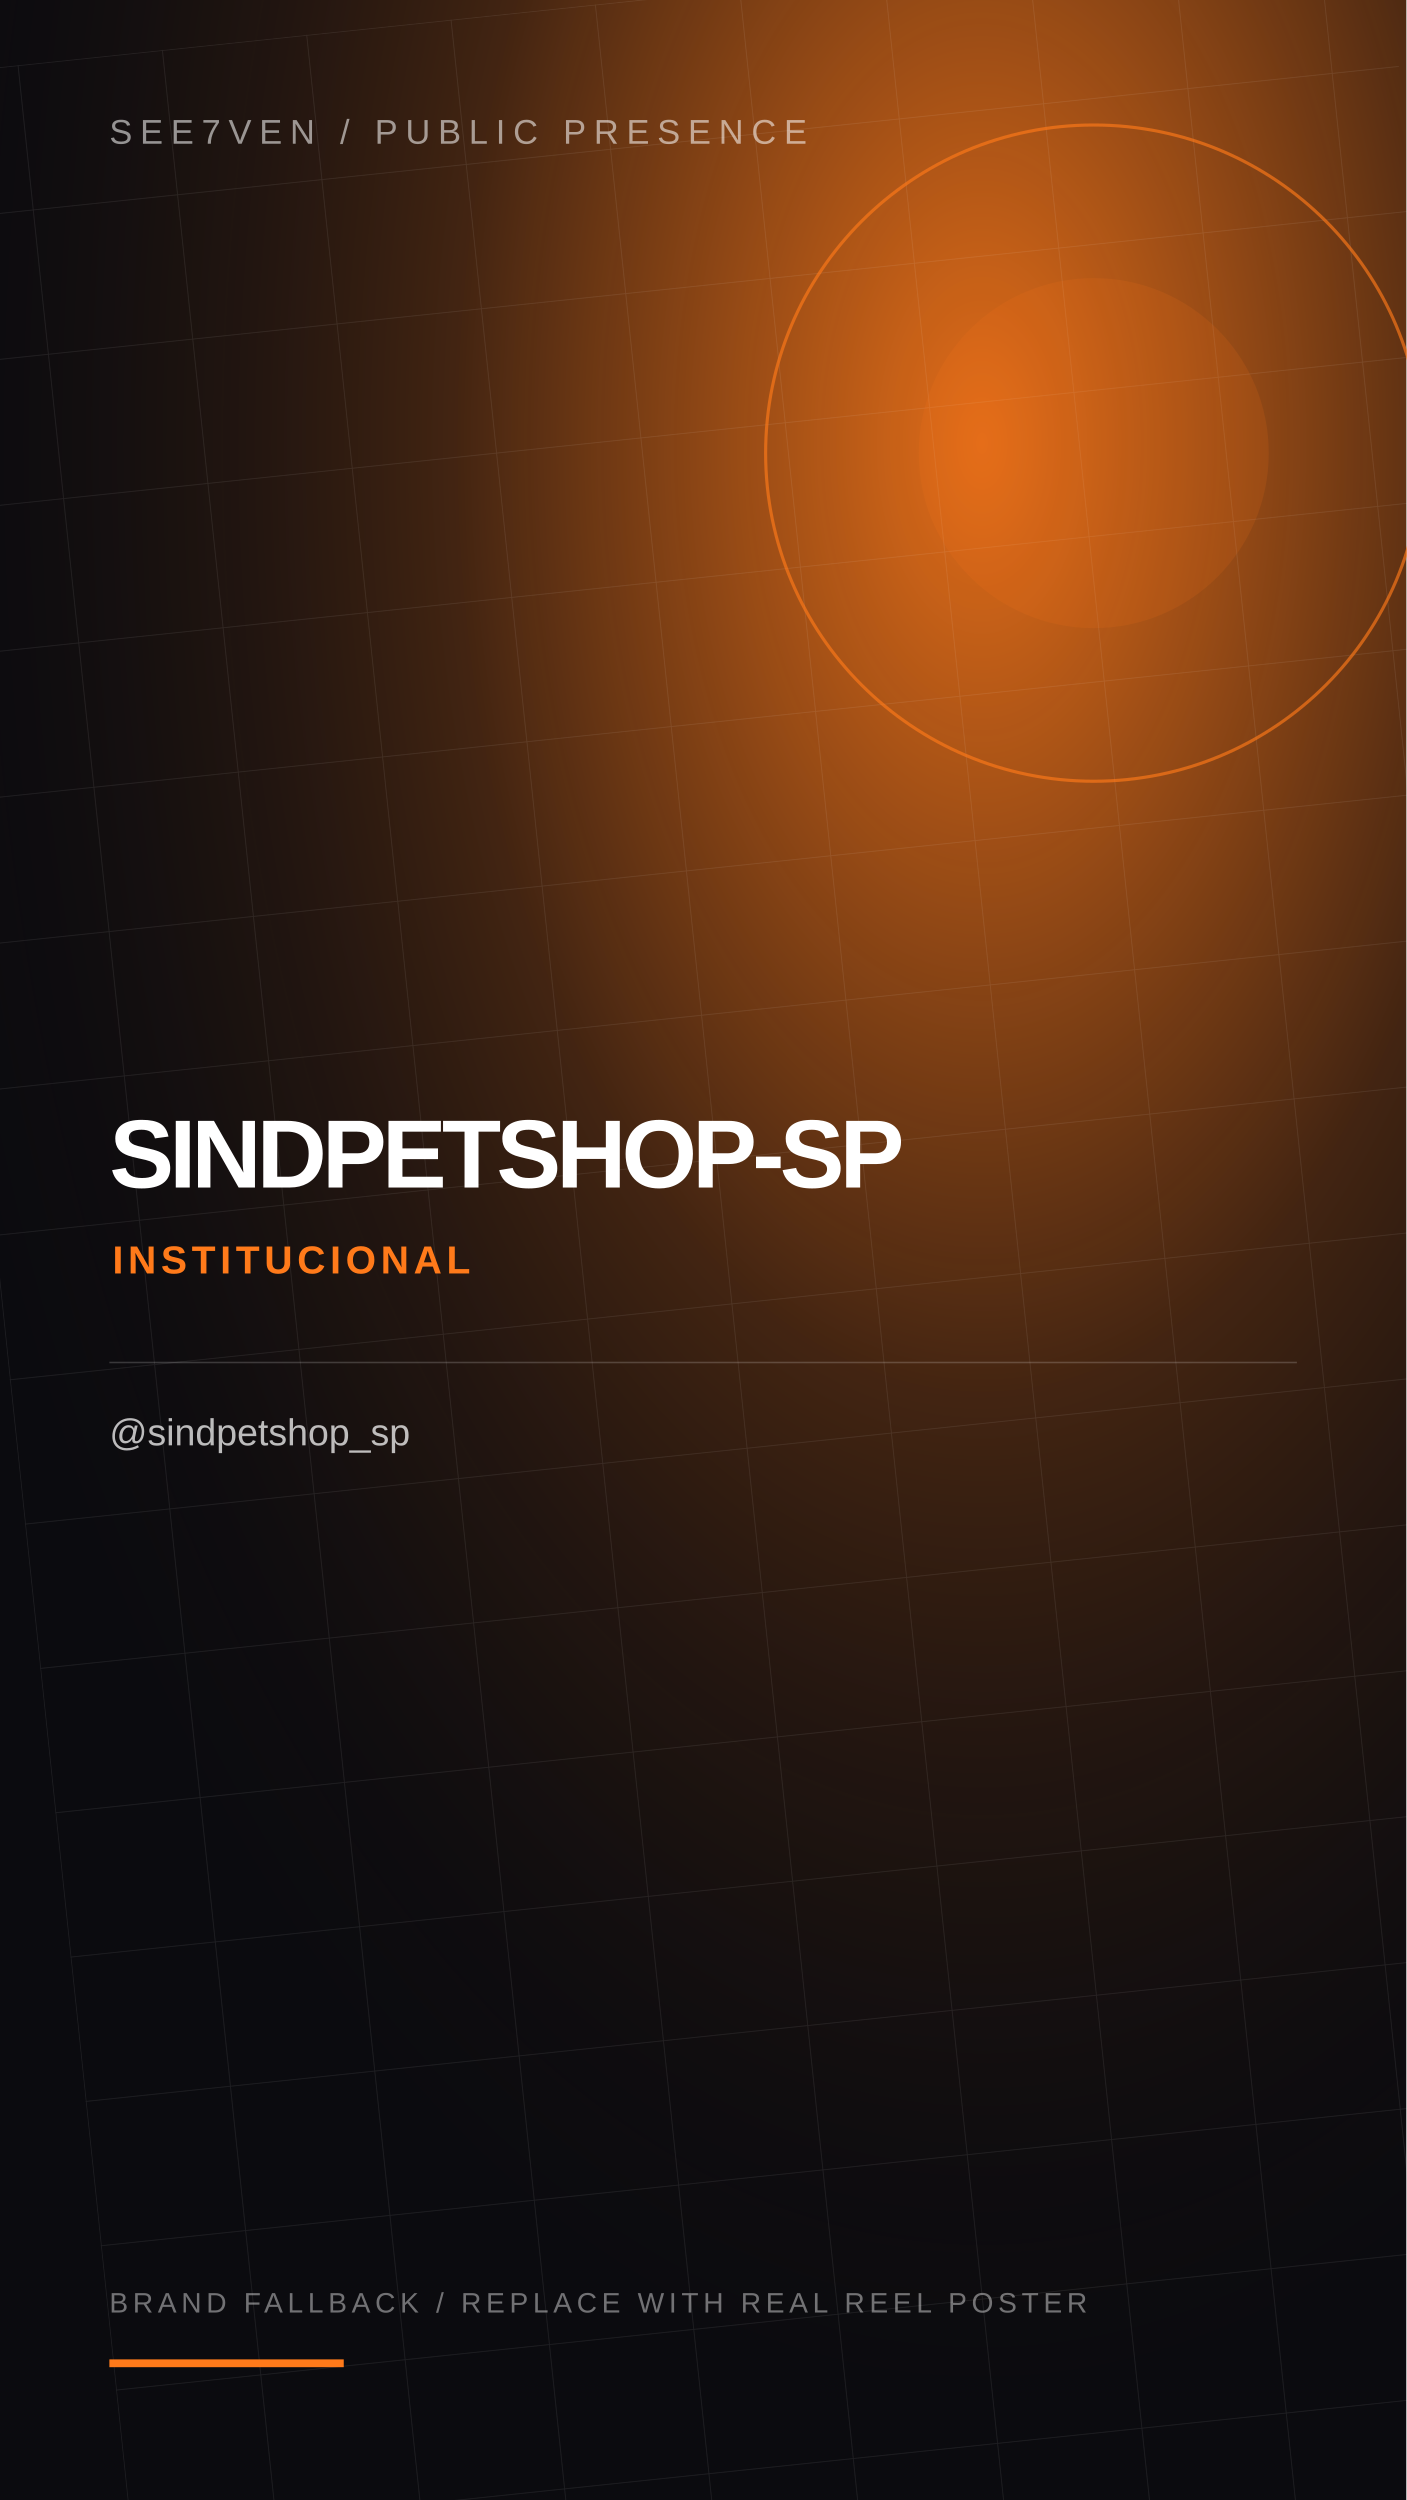
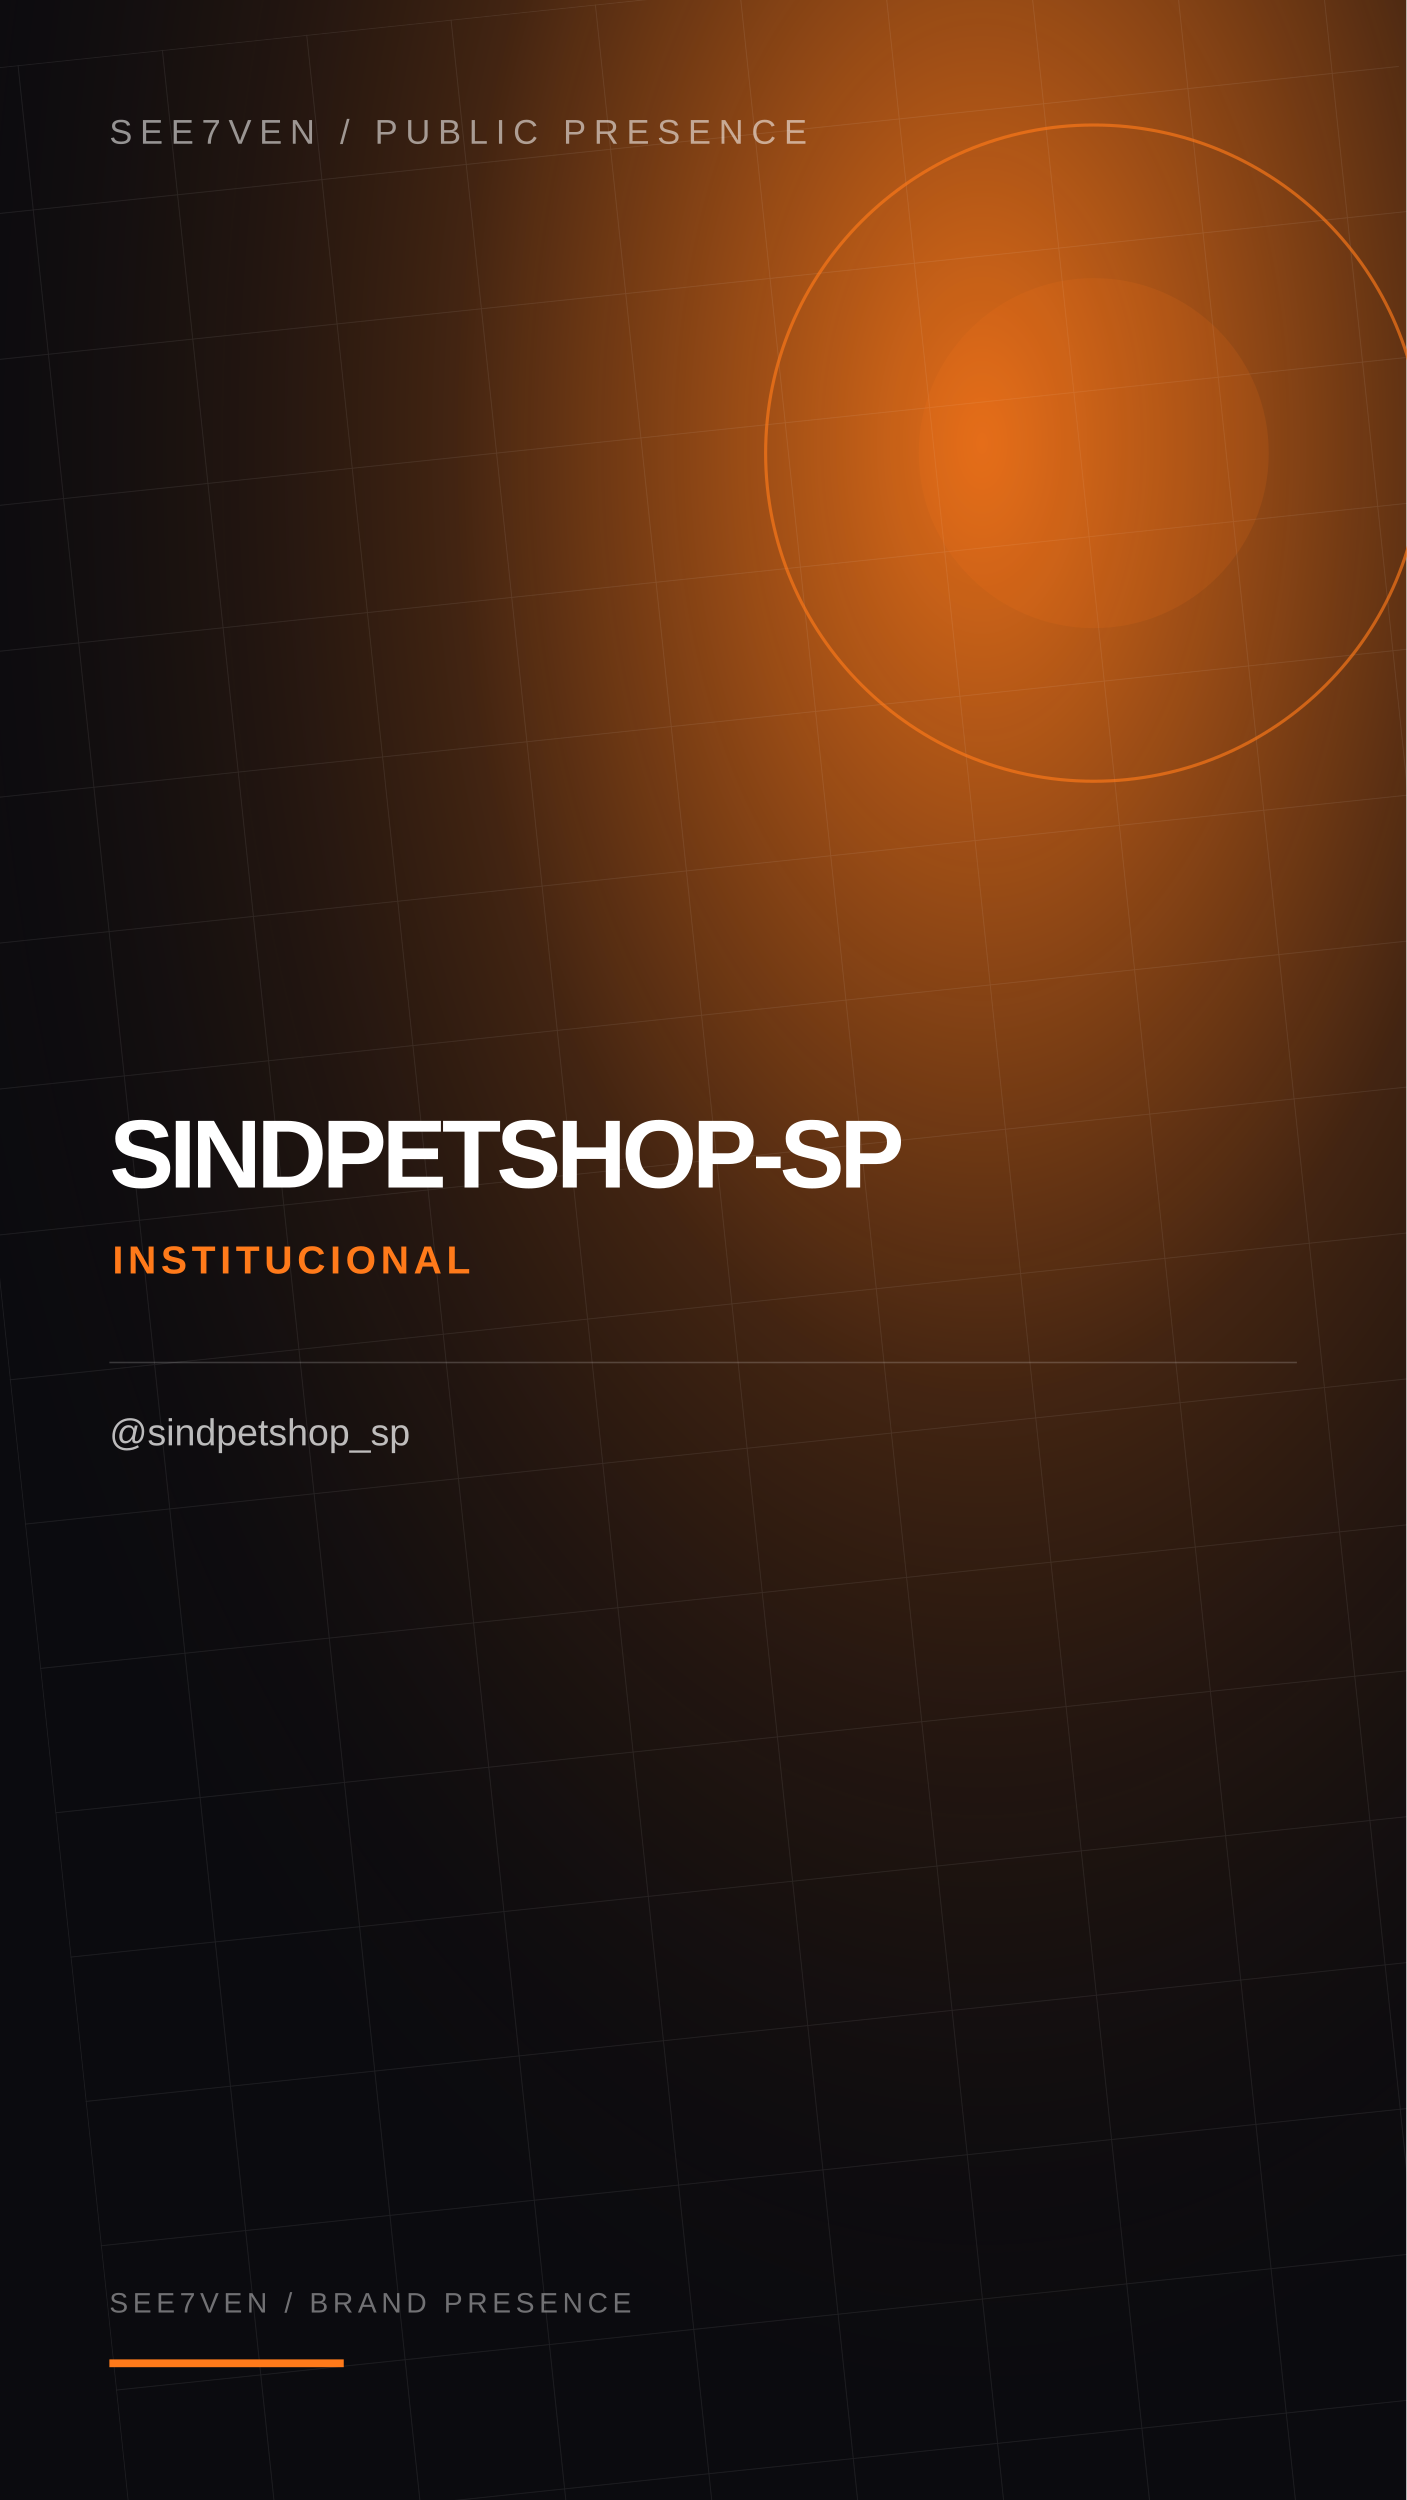
<svg xmlns="http://www.w3.org/2000/svg" width="900" height="1600" viewBox="0 0 900 1600">
  <defs>
    <radialGradient id="g" cx="70%" cy="18%" r="80%">
      <stop offset="0" stop-color="#ff7a1a" stop-opacity=".88" />
      <stop offset=".48" stop-color="#ff7a1a" stop-opacity=".22" />
      <stop offset="1" stop-color="#09090c" stop-opacity="0" />
    </radialGradient>
    <pattern id="p" width="86" height="86" patternUnits="userSpaceOnUse">
      <path d="M86 0H0V86" fill="none" stroke="#fff" stroke-opacity=".08" stroke-width="1" />
    </pattern>
  </defs>
  <rect width="900" height="1600" fill="#0b0b0f" />
  <rect width="900" height="1600" fill="url(#g)" />
  <rect width="900" height="1600" fill="url(#p)" transform="rotate(-6 450 800) scale(1.08)" />
  <circle cx="700" cy="290" r="210" fill="none" stroke="#ff7a1a" stroke-width="2" stroke-opacity=".65" />
  <circle cx="700" cy="290" r="112" fill="#ff7a1a" fill-opacity=".13" />
  <text x="70" y="92" fill="#fff" fill-opacity=".55" font-family="Arial,Helvetica,sans-serif" font-size="22" letter-spacing="5">SEE7VEN / PUBLIC PRESENCE</text>
  <text x="70" y="760" fill="#fff" font-family="Arial Black,Arial,Helvetica,sans-serif" font-size="62" font-weight="900" letter-spacing="-3">SINDPETSHOP-SP</text>
  <text x="72" y="815" fill="#ff7a1a" font-family="Arial,Helvetica,sans-serif" font-size="25" font-weight="700" letter-spacing="3">INSTITUCIONAL</text>
  <line x1="70" y1="872" x2="830" y2="872" stroke="#fff" stroke-opacity=".18" />
  <text x="70" y="925" fill="#fff" fill-opacity=".72" font-family="Arial,Helvetica,sans-serif" font-size="24">@sindpetshop_sp</text>
-   <text x="70" y="1480" fill="#fff" fill-opacity=".42" font-family="Arial,Helvetica,sans-serif" font-size="18" letter-spacing="3">BRAND FALLBACK / REPLACE WITH REAL REEL POSTER</text>
+   <text x="70" y="1480" fill="#fff" fill-opacity=".42" font-family="Arial,Helvetica,sans-serif" font-size="18" letter-spacing="3">SEE7VEN / BRAND PRESENCE</text>
  <rect x="70" y="1510" width="150" height="5" fill="#ff7a1a" />
</svg>
